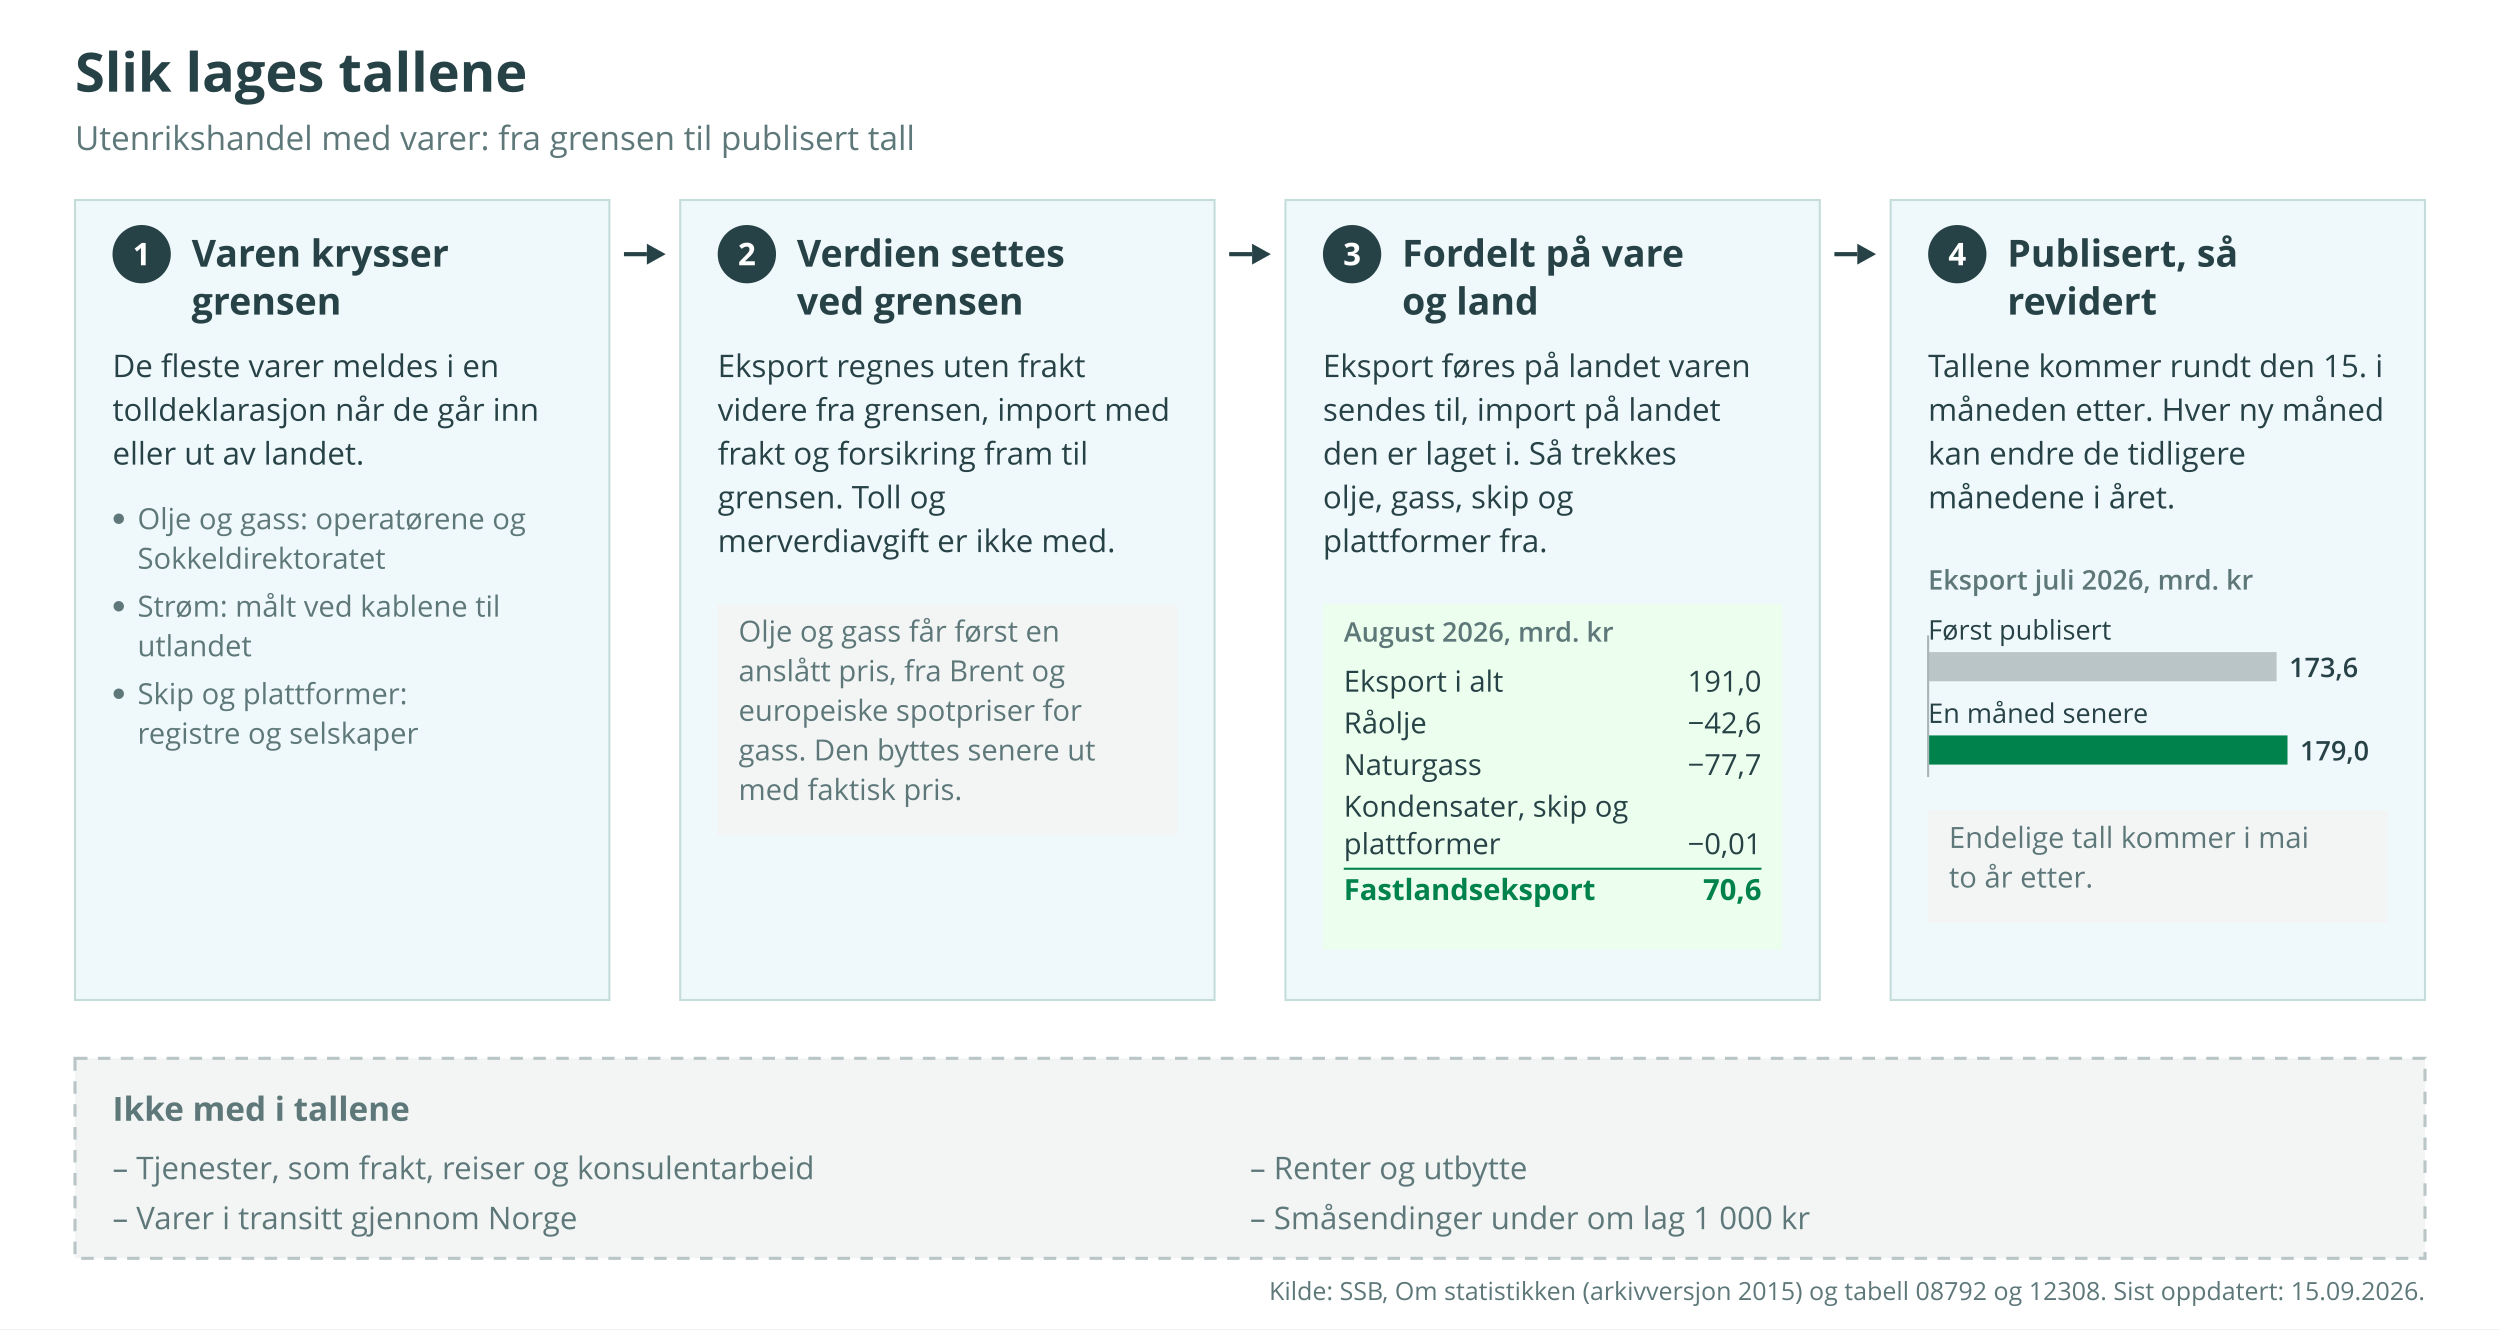
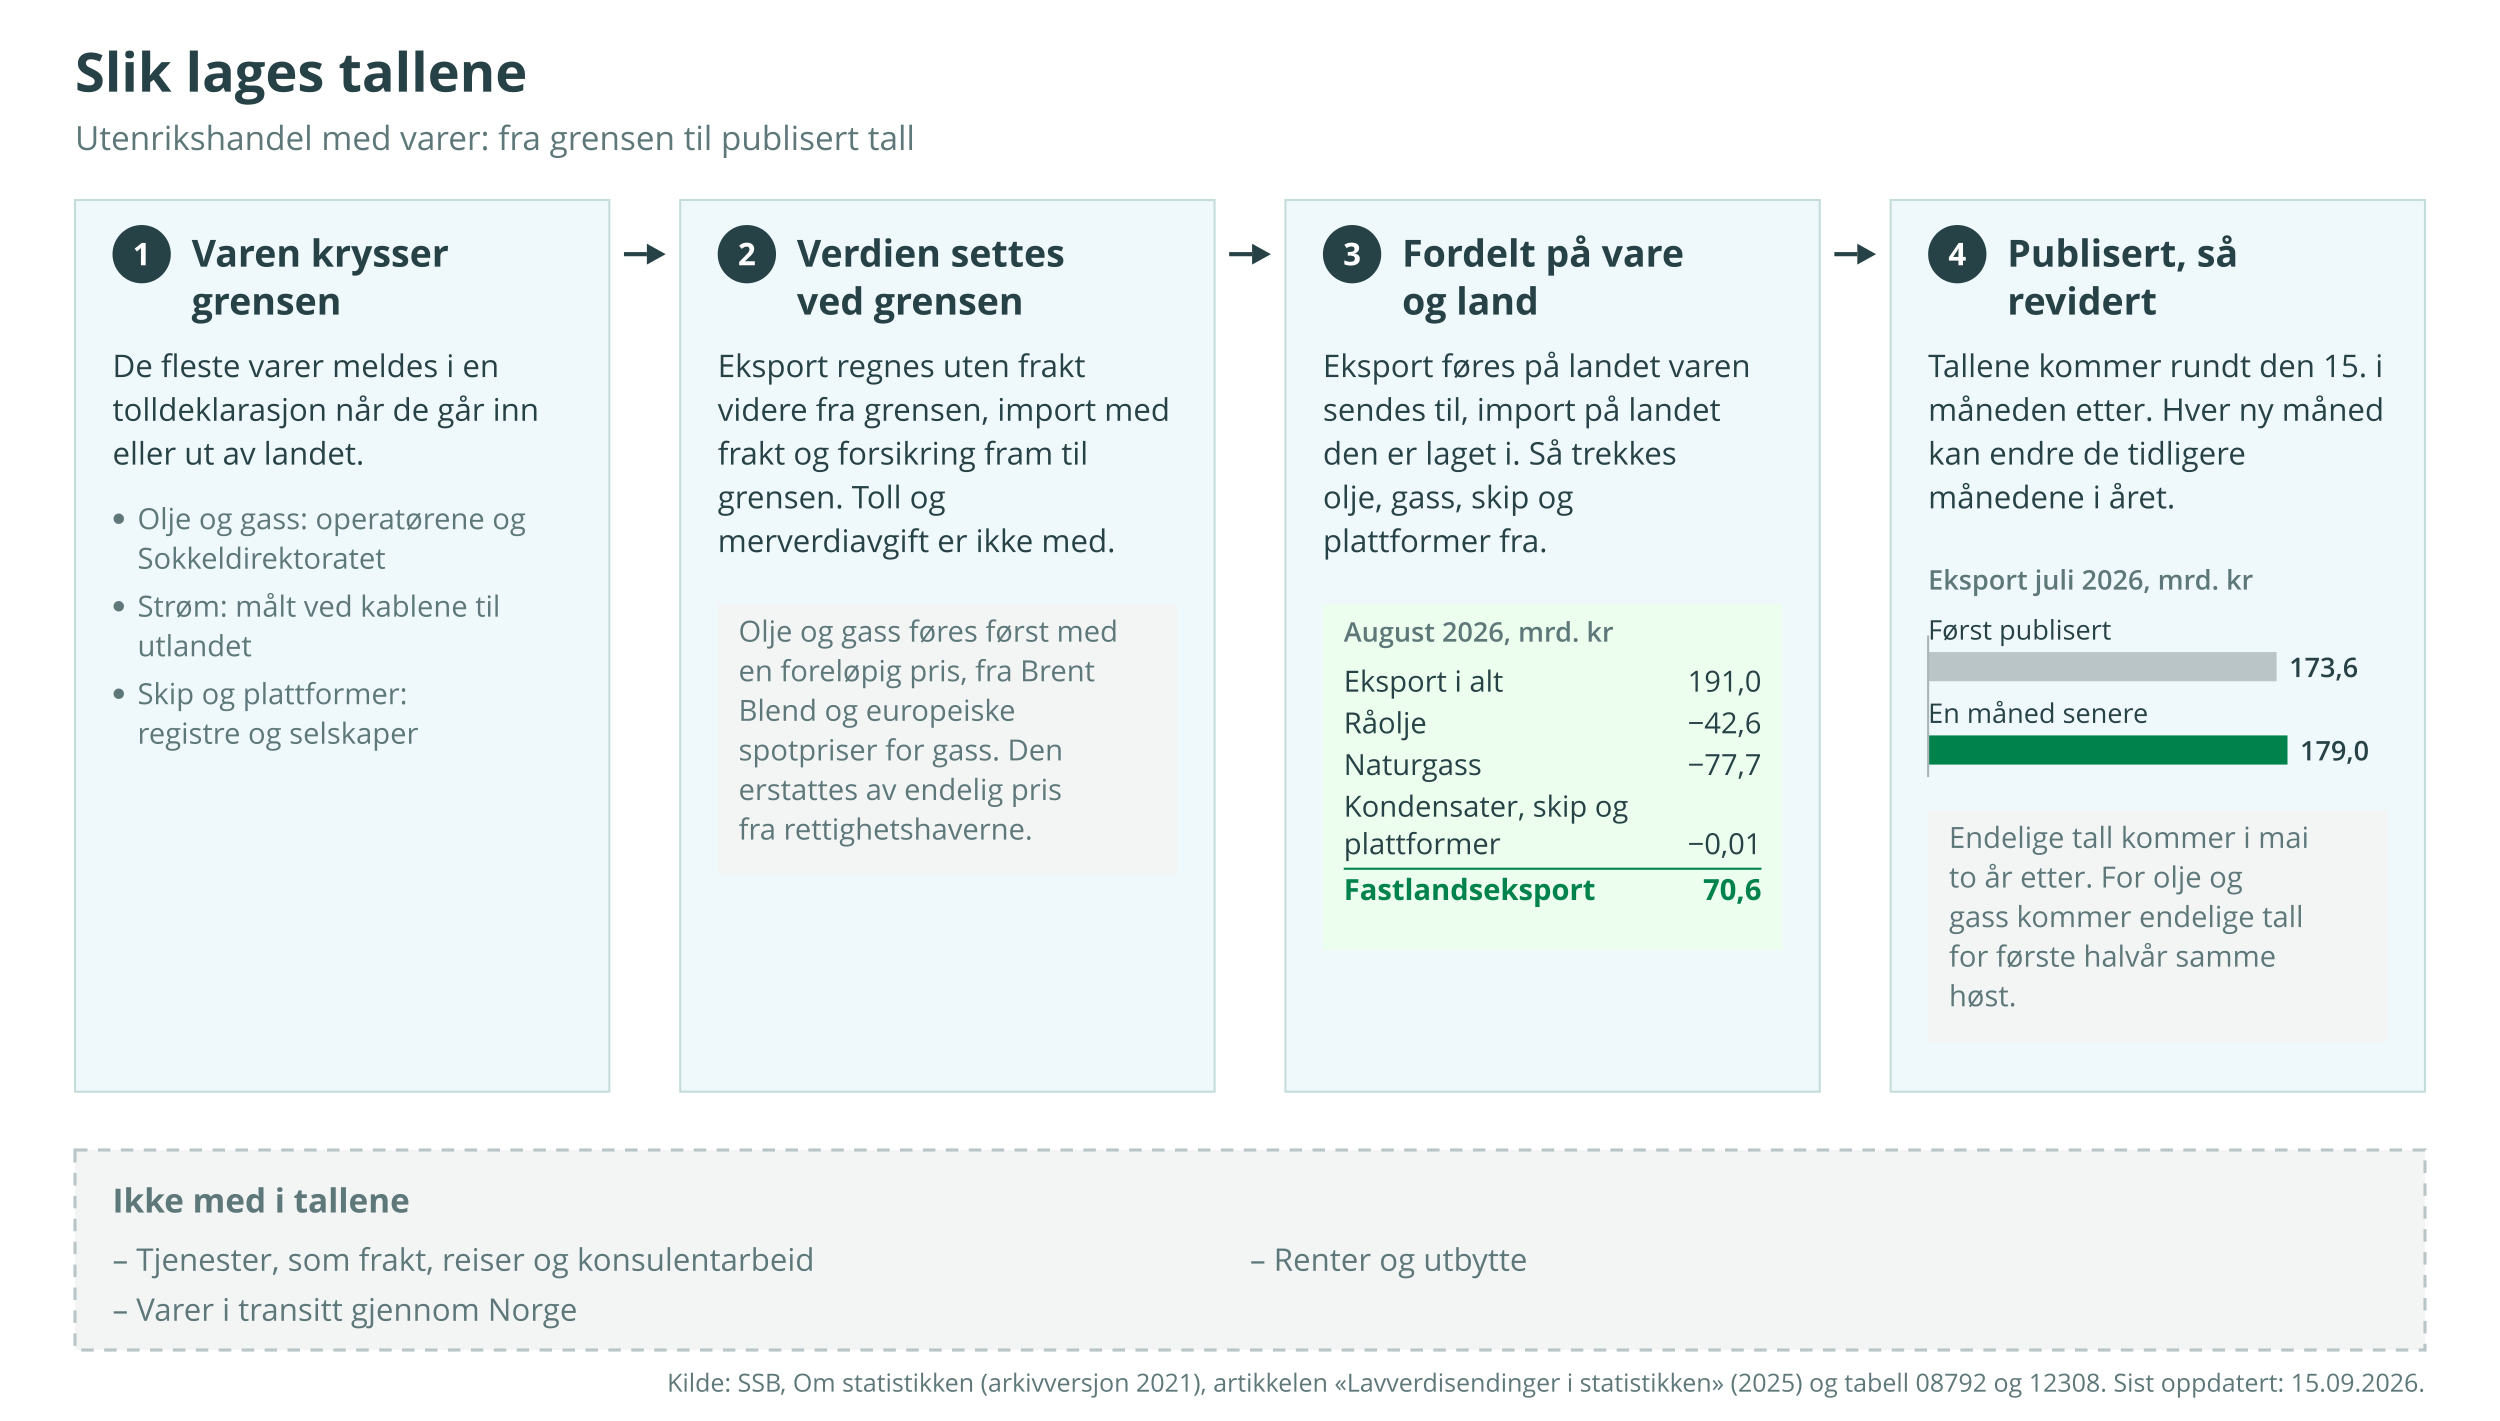
- <svg xmlns="http://www.w3.org/2000/svg" width="1200" height="638" viewBox="0 0 1200 638" role="img">
-   <rect x="0" y="0" width="1200" height="638" fill="#ffffff" />
+ <svg xmlns="http://www.w3.org/2000/svg" width="1200" height="682" viewBox="0 0 1200 682" role="img">
+   <rect x="0" y="0" width="1200" height="682" fill="#ffffff" />
  <text x="36" y="44" font-family="'Open Sans', 'Segoe UI', Arial, sans-serif" font-size="26" font-weight="700" fill="#274246" text-anchor="start">Slik lages tallene</text>
  <text x="36" y="72" font-family="'Open Sans', 'Segoe UI', Arial, sans-serif" font-size="16" font-weight="400" fill="#5e787a" text-anchor="start">Utenrikshandel med varer: fra grensen til publisert tall</text>
-   <rect x="36.0" y="96" width="256.5" height="384" fill="#eff8fa" stroke="#c4dddb" stroke-width="1" />
+   <rect x="36.0" y="96" width="256.5" height="428" fill="#eff8fa" stroke="#c4dddb" stroke-width="1" />
  <circle cx="68.0" cy="122" r="14" fill="#274246" />
  <text x="68.0" y="127.32" font-family="'Open Sans', 'Segoe UI', Arial, sans-serif" font-size="15" font-weight="700" fill="#ffffff" text-anchor="middle">1</text>
  <text x="92.0" y="128" font-family="'Open Sans', 'Segoe UI', Arial, sans-serif" font-size="18" font-weight="700" fill="#274246" text-anchor="start">Varen krysser</text>
  <text x="92.0" y="151" font-family="'Open Sans', 'Segoe UI', Arial, sans-serif" font-size="18" font-weight="700" fill="#274246" text-anchor="start">grensen</text>
  <text x="54.0" y="181" font-family="'Open Sans', 'Segoe UI', Arial, sans-serif" font-size="15" font-weight="400" fill="#274246" text-anchor="start">De fleste varer meldes i en</text>
  <text x="54.0" y="202" font-family="'Open Sans', 'Segoe UI', Arial, sans-serif" font-size="15" font-weight="400" fill="#274246" text-anchor="start">tolldeklarasjon når de går inn</text>
  <text x="54.0" y="223" font-family="'Open Sans', 'Segoe UI', Arial, sans-serif" font-size="15" font-weight="400" fill="#274246" text-anchor="start">eller ut av landet.</text>
  <circle cx="57.0" cy="249" r="2.5" fill="#5e787a" />
  <text x="66.0" y="254" font-family="'Open Sans', 'Segoe UI', Arial, sans-serif" font-size="14" font-weight="400" fill="#5e787a" text-anchor="start">Olje og gass: operatørene og</text>
  <text x="66.0" y="273" font-family="'Open Sans', 'Segoe UI', Arial, sans-serif" font-size="14" font-weight="400" fill="#5e787a" text-anchor="start">Sokkeldirektoratet</text>
  <circle cx="57.0" cy="291" r="2.5" fill="#5e787a" />
  <text x="66.0" y="296" font-family="'Open Sans', 'Segoe UI', Arial, sans-serif" font-size="14" font-weight="400" fill="#5e787a" text-anchor="start">Strøm: målt ved kablene til</text>
  <text x="66.0" y="315" font-family="'Open Sans', 'Segoe UI', Arial, sans-serif" font-size="14" font-weight="400" fill="#5e787a" text-anchor="start">utlandet</text>
  <circle cx="57.0" cy="333" r="2.5" fill="#5e787a" />
  <text x="66.0" y="338" font-family="'Open Sans', 'Segoe UI', Arial, sans-serif" font-size="14" font-weight="400" fill="#5e787a" text-anchor="start">Skip og plattformer:</text>
  <text x="66.0" y="357" font-family="'Open Sans', 'Segoe UI', Arial, sans-serif" font-size="14" font-weight="400" fill="#5e787a" text-anchor="start">registre og selskaper</text>
  <line x1="299.5" y1="122" x2="310.5" y2="122.0" stroke="#274246" stroke-width="2" />
  <polygon points="319.5,122.0 310.5,127.0 310.5,117.0" fill="#274246" />
-   <rect x="326.5" y="96" width="256.5" height="384" fill="#eff8fa" stroke="#c4dddb" stroke-width="1" />
+   <rect x="326.5" y="96" width="256.5" height="428" fill="#eff8fa" stroke="#c4dddb" stroke-width="1" />
  <circle cx="358.5" cy="122" r="14" fill="#274246" />
  <text x="358.5" y="127.32" font-family="'Open Sans', 'Segoe UI', Arial, sans-serif" font-size="15" font-weight="700" fill="#ffffff" text-anchor="middle">2</text>
  <text x="382.5" y="128" font-family="'Open Sans', 'Segoe UI', Arial, sans-serif" font-size="18" font-weight="700" fill="#274246" text-anchor="start">Verdien settes</text>
  <text x="382.5" y="151" font-family="'Open Sans', 'Segoe UI', Arial, sans-serif" font-size="18" font-weight="700" fill="#274246" text-anchor="start">ved grensen</text>
  <text x="344.5" y="181" font-family="'Open Sans', 'Segoe UI', Arial, sans-serif" font-size="15" font-weight="400" fill="#274246" text-anchor="start">Eksport regnes uten frakt</text>
  <text x="344.5" y="202" font-family="'Open Sans', 'Segoe UI', Arial, sans-serif" font-size="15" font-weight="400" fill="#274246" text-anchor="start">videre fra grensen, import med</text>
  <text x="344.5" y="223" font-family="'Open Sans', 'Segoe UI', Arial, sans-serif" font-size="15" font-weight="400" fill="#274246" text-anchor="start">frakt og forsikring fram til</text>
  <text x="344.5" y="244" font-family="'Open Sans', 'Segoe UI', Arial, sans-serif" font-size="15" font-weight="400" fill="#274246" text-anchor="start">grensen. Toll og</text>
  <text x="344.5" y="265" font-family="'Open Sans', 'Segoe UI', Arial, sans-serif" font-size="15" font-weight="400" fill="#274246" text-anchor="start">merverdiavgift er ikke med.</text>
-   <rect x="344.5" y="290" width="220.5" height="111" fill="#f3f5f5" />
-   <text x="354.5" y="308" font-family="'Open Sans', 'Segoe UI', Arial, sans-serif" font-size="14" font-weight="400" fill="#5e787a" text-anchor="start">Olje og gass får først en</text>
-   <text x="354.5" y="327" font-family="'Open Sans', 'Segoe UI', Arial, sans-serif" font-size="14" font-weight="400" fill="#5e787a" text-anchor="start">anslått pris, fra Brent og</text>
-   <text x="354.5" y="346" font-family="'Open Sans', 'Segoe UI', Arial, sans-serif" font-size="14" font-weight="400" fill="#5e787a" text-anchor="start">europeiske spotpriser for</text>
-   <text x="354.5" y="365" font-family="'Open Sans', 'Segoe UI', Arial, sans-serif" font-size="14" font-weight="400" fill="#5e787a" text-anchor="start">gass. Den byttes senere ut</text>
-   <text x="354.5" y="384" font-family="'Open Sans', 'Segoe UI', Arial, sans-serif" font-size="14" font-weight="400" fill="#5e787a" text-anchor="start">med faktisk pris.</text>
+   <rect x="344.5" y="290" width="220.5" height="130" fill="#f3f5f5" />
+   <text x="354.5" y="308" font-family="'Open Sans', 'Segoe UI', Arial, sans-serif" font-size="14" font-weight="400" fill="#5e787a" text-anchor="start">Olje og gass føres først med</text>
+   <text x="354.5" y="327" font-family="'Open Sans', 'Segoe UI', Arial, sans-serif" font-size="14" font-weight="400" fill="#5e787a" text-anchor="start">en foreløpig pris, fra Brent</text>
+   <text x="354.5" y="346" font-family="'Open Sans', 'Segoe UI', Arial, sans-serif" font-size="14" font-weight="400" fill="#5e787a" text-anchor="start">Blend og europeiske</text>
+   <text x="354.5" y="365" font-family="'Open Sans', 'Segoe UI', Arial, sans-serif" font-size="14" font-weight="400" fill="#5e787a" text-anchor="start">spotpriser for gass. Den</text>
+   <text x="354.5" y="384" font-family="'Open Sans', 'Segoe UI', Arial, sans-serif" font-size="14" font-weight="400" fill="#5e787a" text-anchor="start">erstattes av endelig pris</text>
+   <text x="354.5" y="403" font-family="'Open Sans', 'Segoe UI', Arial, sans-serif" font-size="14" font-weight="400" fill="#5e787a" text-anchor="start">fra rettighetshaverne.</text>
  <line x1="590.0" y1="122" x2="601.0" y2="122.0" stroke="#274246" stroke-width="2" />
  <polygon points="610.0,122.0 601.0,127.0 601.0,117.0" fill="#274246" />
-   <rect x="617.0" y="96" width="256.5" height="384" fill="#eff8fa" stroke="#c4dddb" stroke-width="1" />
+   <rect x="617.0" y="96" width="256.5" height="428" fill="#eff8fa" stroke="#c4dddb" stroke-width="1" />
  <circle cx="649.0" cy="122" r="14" fill="#274246" />
  <text x="649.0" y="127.32" font-family="'Open Sans', 'Segoe UI', Arial, sans-serif" font-size="15" font-weight="700" fill="#ffffff" text-anchor="middle">3</text>
  <text x="673.0" y="128" font-family="'Open Sans', 'Segoe UI', Arial, sans-serif" font-size="18" font-weight="700" fill="#274246" text-anchor="start">Fordelt på vare</text>
  <text x="673.0" y="151" font-family="'Open Sans', 'Segoe UI', Arial, sans-serif" font-size="18" font-weight="700" fill="#274246" text-anchor="start">og land</text>
  <text x="635.0" y="181" font-family="'Open Sans', 'Segoe UI', Arial, sans-serif" font-size="15" font-weight="400" fill="#274246" text-anchor="start">Eksport føres på landet varen</text>
  <text x="635.0" y="202" font-family="'Open Sans', 'Segoe UI', Arial, sans-serif" font-size="15" font-weight="400" fill="#274246" text-anchor="start">sendes til, import på landet</text>
  <text x="635.0" y="223" font-family="'Open Sans', 'Segoe UI', Arial, sans-serif" font-size="15" font-weight="400" fill="#274246" text-anchor="start">den er laget i. Så trekkes</text>
  <text x="635.0" y="244" font-family="'Open Sans', 'Segoe UI', Arial, sans-serif" font-size="15" font-weight="400" fill="#274246" text-anchor="start">olje, gass, skip og</text>
  <text x="635.0" y="265" font-family="'Open Sans', 'Segoe UI', Arial, sans-serif" font-size="15" font-weight="400" fill="#274246" text-anchor="start">plattformer fra.</text>
  <rect x="635.0" y="290" width="220.5" height="166" fill="#ecfeed" />
  <text x="645.0" y="308" font-family="'Open Sans', 'Segoe UI', Arial, sans-serif" font-size="13" font-weight="600" fill="#5e787a" text-anchor="start">August 2026, mrd. kr</text>
  <text x="645.0" y="332" font-family="'Open Sans', 'Segoe UI', Arial, sans-serif" font-size="14" font-weight="400" fill="#274246" text-anchor="start">Eksport i alt</text>
  <text x="845.5" y="332" font-family="'Open Sans', 'Segoe UI', Arial, sans-serif" font-size="14" font-weight="400" fill="#274246" text-anchor="end">191,0</text>
  <text x="645.0" y="352" font-family="'Open Sans', 'Segoe UI', Arial, sans-serif" font-size="14" font-weight="400" fill="#274246" text-anchor="start">Råolje</text>
  <text x="845.5" y="352" font-family="'Open Sans', 'Segoe UI', Arial, sans-serif" font-size="14" font-weight="400" fill="#274246" text-anchor="end">−42,6</text>
  <text x="645.0" y="372" font-family="'Open Sans', 'Segoe UI', Arial, sans-serif" font-size="14" font-weight="400" fill="#274246" text-anchor="start">Naturgass</text>
  <text x="845.5" y="372" font-family="'Open Sans', 'Segoe UI', Arial, sans-serif" font-size="14" font-weight="400" fill="#274246" text-anchor="end">−77,7</text>
  <text x="645.0" y="392" font-family="'Open Sans', 'Segoe UI', Arial, sans-serif" font-size="14" font-weight="400" fill="#274246" text-anchor="start">Kondensater, skip og</text>
  <text x="645.0" y="410" font-family="'Open Sans', 'Segoe UI', Arial, sans-serif" font-size="14" font-weight="400" fill="#274246" text-anchor="start">plattformer</text>
  <text x="845.5" y="410" font-family="'Open Sans', 'Segoe UI', Arial, sans-serif" font-size="14" font-weight="400" fill="#274246" text-anchor="end">−0,01</text>
  <line x1="645.0" y1="417" x2="845.5" y2="417" stroke="#00824d" stroke-width="1" />
  <text x="645.0" y="432" font-family="'Open Sans', 'Segoe UI', Arial, sans-serif" font-size="14" font-weight="700" fill="#00824d" text-anchor="start">Fastlandseksport</text>
  <text x="845.5" y="432" font-family="'Open Sans', 'Segoe UI', Arial, sans-serif" font-size="14" font-weight="700" fill="#00824d" text-anchor="end">70,6</text>
  <line x1="880.5" y1="122" x2="891.5" y2="122.0" stroke="#274246" stroke-width="2" />
  <polygon points="900.5,122.0 891.5,127.0 891.5,117.0" fill="#274246" />
-   <rect x="907.5" y="96" width="256.5" height="384" fill="#eff8fa" stroke="#c4dddb" stroke-width="1" />
+   <rect x="907.5" y="96" width="256.5" height="428" fill="#eff8fa" stroke="#c4dddb" stroke-width="1" />
  <circle cx="939.5" cy="122" r="14" fill="#274246" />
  <text x="939.5" y="127.32" font-family="'Open Sans', 'Segoe UI', Arial, sans-serif" font-size="15" font-weight="700" fill="#ffffff" text-anchor="middle">4</text>
  <text x="963.5" y="128" font-family="'Open Sans', 'Segoe UI', Arial, sans-serif" font-size="18" font-weight="700" fill="#274246" text-anchor="start">Publisert, så</text>
  <text x="963.5" y="151" font-family="'Open Sans', 'Segoe UI', Arial, sans-serif" font-size="18" font-weight="700" fill="#274246" text-anchor="start">revidert</text>
  <text x="925.5" y="181" font-family="'Open Sans', 'Segoe UI', Arial, sans-serif" font-size="15" font-weight="400" fill="#274246" text-anchor="start">Tallene kommer rundt den 15. i</text>
  <text x="925.5" y="202" font-family="'Open Sans', 'Segoe UI', Arial, sans-serif" font-size="15" font-weight="400" fill="#274246" text-anchor="start">måneden etter. Hver ny måned</text>
  <text x="925.5" y="223" font-family="'Open Sans', 'Segoe UI', Arial, sans-serif" font-size="15" font-weight="400" fill="#274246" text-anchor="start">kan endre de tidligere</text>
  <text x="925.5" y="244" font-family="'Open Sans', 'Segoe UI', Arial, sans-serif" font-size="15" font-weight="400" fill="#274246" text-anchor="start">månedene i året.</text>
  <text x="925.5" y="283" font-family="'Open Sans', 'Segoe UI', Arial, sans-serif" font-size="13" font-weight="600" fill="#5e787a" text-anchor="start">Eksport juli 2026, mrd. kr</text>
  <text x="925.5" y="307" font-family="'Open Sans', 'Segoe UI', Arial, sans-serif" font-size="13" font-weight="400" fill="#274246" text-anchor="start">Først publisert</text>
  <rect x="925.5" y="313" width="167.267" height="14" fill="#b9c5c6" />
  <text x="1098.767" y="325" font-family="'Open Sans', 'Segoe UI', Arial, sans-serif" font-size="13" font-weight="600" fill="#274246" text-anchor="start">173,6</text>
  <text x="925.5" y="347" font-family="'Open Sans', 'Segoe UI', Arial, sans-serif" font-size="13" font-weight="400" fill="#274246" text-anchor="start">En måned senere</text>
  <rect x="925.5" y="353" width="172.5" height="14" fill="#00824d" />
  <text x="1104.0" y="365" font-family="'Open Sans', 'Segoe UI', Arial, sans-serif" font-size="13" font-weight="600" fill="#274246" text-anchor="start">179,0</text>
  <line x1="925.5" y1="305" x2="925.5" y2="373" stroke="#a9b5b7" stroke-width="1" />
-   <rect x="925.5" y="389" width="220.5" height="54" fill="#f3f5f5" />
+   <rect x="925.5" y="389" width="220.5" height="111" fill="#f3f5f5" />
  <text x="935.5" y="407" font-family="'Open Sans', 'Segoe UI', Arial, sans-serif" font-size="14" font-weight="400" fill="#5e787a" text-anchor="start">Endelige tall kommer i mai</text>
-   <text x="935.5" y="426" font-family="'Open Sans', 'Segoe UI', Arial, sans-serif" font-size="14" font-weight="400" fill="#5e787a" text-anchor="start">to år etter.</text>
-   <rect x="36" y="508" width="1128" height="96" fill="#f3f5f5" stroke="#b9c5c6" stroke-width="1.5" stroke-dasharray="6 5" />
-   <text x="54" y="538" font-family="'Open Sans', 'Segoe UI', Arial, sans-serif" font-size="16" font-weight="700" fill="#5e787a" text-anchor="start">Ikke med i tallene</text>
-   <text x="54.0" y="566" font-family="'Open Sans', 'Segoe UI', Arial, sans-serif" font-size="15" font-weight="400" fill="#5e787a" text-anchor="start">–  Tjenester, som frakt, reiser og konsulentarbeid</text>
-   <text x="600.0" y="566" font-family="'Open Sans', 'Segoe UI', Arial, sans-serif" font-size="15" font-weight="400" fill="#5e787a" text-anchor="start">–  Renter og utbytte</text>
-   <text x="54.0" y="590" font-family="'Open Sans', 'Segoe UI', Arial, sans-serif" font-size="15" font-weight="400" fill="#5e787a" text-anchor="start">–  Varer i transitt gjennom Norge</text>
-   <text x="600.0" y="590" font-family="'Open Sans', 'Segoe UI', Arial, sans-serif" font-size="15" font-weight="400" fill="#5e787a" text-anchor="start">–  Småsendinger under om lag 1 000 kr</text>
-   <text x="1164" y="624" font-family="'Open Sans', 'Segoe UI', Arial, sans-serif" font-size="12" font-weight="400" fill="#5e787a" text-anchor="end">Kilde: SSB, Om statistikken (arkivversjon 2015) og tabell 08792 og 12308. Sist oppdatert: 15.09.2026.</text>
+   <text x="935.5" y="426" font-family="'Open Sans', 'Segoe UI', Arial, sans-serif" font-size="14" font-weight="400" fill="#5e787a" text-anchor="start">to år etter. For olje og</text>
+   <text x="935.5" y="445" font-family="'Open Sans', 'Segoe UI', Arial, sans-serif" font-size="14" font-weight="400" fill="#5e787a" text-anchor="start">gass kommer endelige tall</text>
+   <text x="935.5" y="464" font-family="'Open Sans', 'Segoe UI', Arial, sans-serif" font-size="14" font-weight="400" fill="#5e787a" text-anchor="start">for første halvår samme</text>
+   <text x="935.5" y="483" font-family="'Open Sans', 'Segoe UI', Arial, sans-serif" font-size="14" font-weight="400" fill="#5e787a" text-anchor="start">høst.</text>
+   <rect x="36" y="552" width="1128" height="96" fill="#f3f5f5" stroke="#b9c5c6" stroke-width="1.5" stroke-dasharray="6 5" />
+   <text x="54" y="582" font-family="'Open Sans', 'Segoe UI', Arial, sans-serif" font-size="16" font-weight="700" fill="#5e787a" text-anchor="start">Ikke med i tallene</text>
+   <text x="54.0" y="610" font-family="'Open Sans', 'Segoe UI', Arial, sans-serif" font-size="15" font-weight="400" fill="#5e787a" text-anchor="start">–  Tjenester, som frakt, reiser og konsulentarbeid</text>
+   <text x="600.0" y="610" font-family="'Open Sans', 'Segoe UI', Arial, sans-serif" font-size="15" font-weight="400" fill="#5e787a" text-anchor="start">–  Renter og utbytte</text>
+   <text x="54.0" y="634" font-family="'Open Sans', 'Segoe UI', Arial, sans-serif" font-size="15" font-weight="400" fill="#5e787a" text-anchor="start">–  Varer i transitt gjennom Norge</text>
+   <text x="1164" y="668" font-family="'Open Sans', 'Segoe UI', Arial, sans-serif" font-size="12" font-weight="400" fill="#5e787a" text-anchor="end">Kilde: SSB, Om statistikken (arkivversjon 2021), artikkelen «Lavverdisendinger i statistikken» (2025) og tabell 08792 og 12308. Sist oppdatert: 15.09.2026.</text>
</svg>
